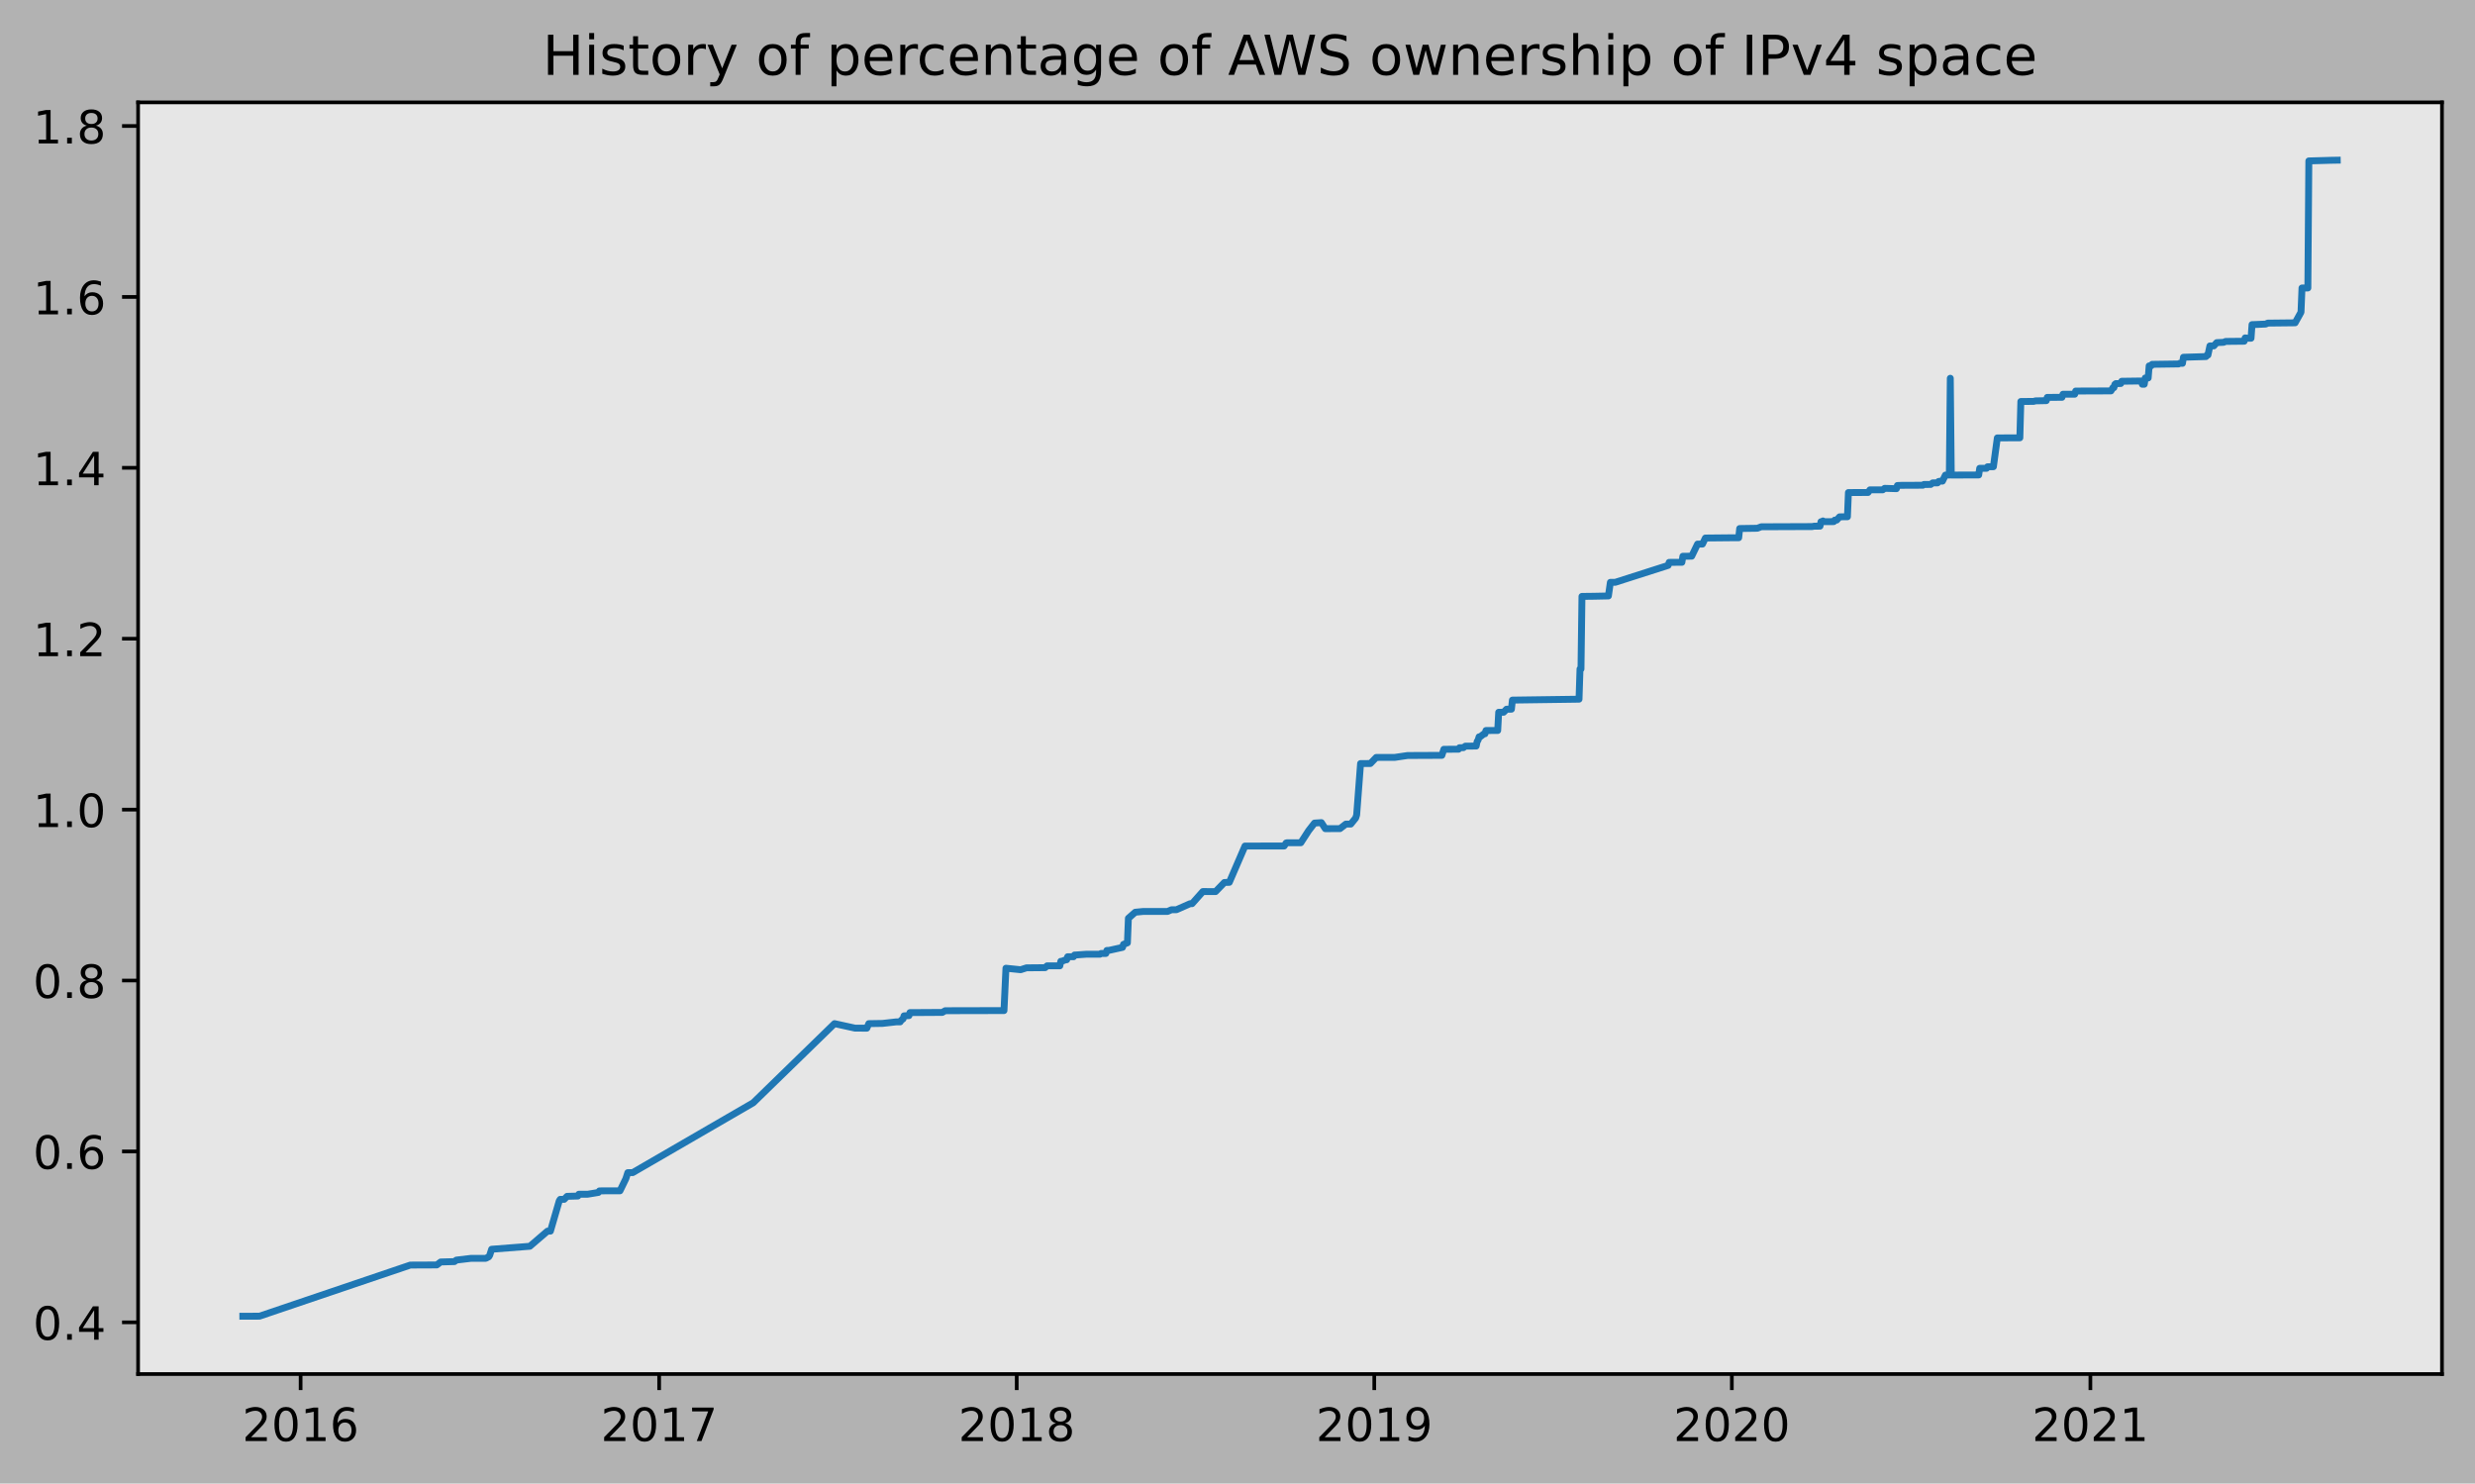
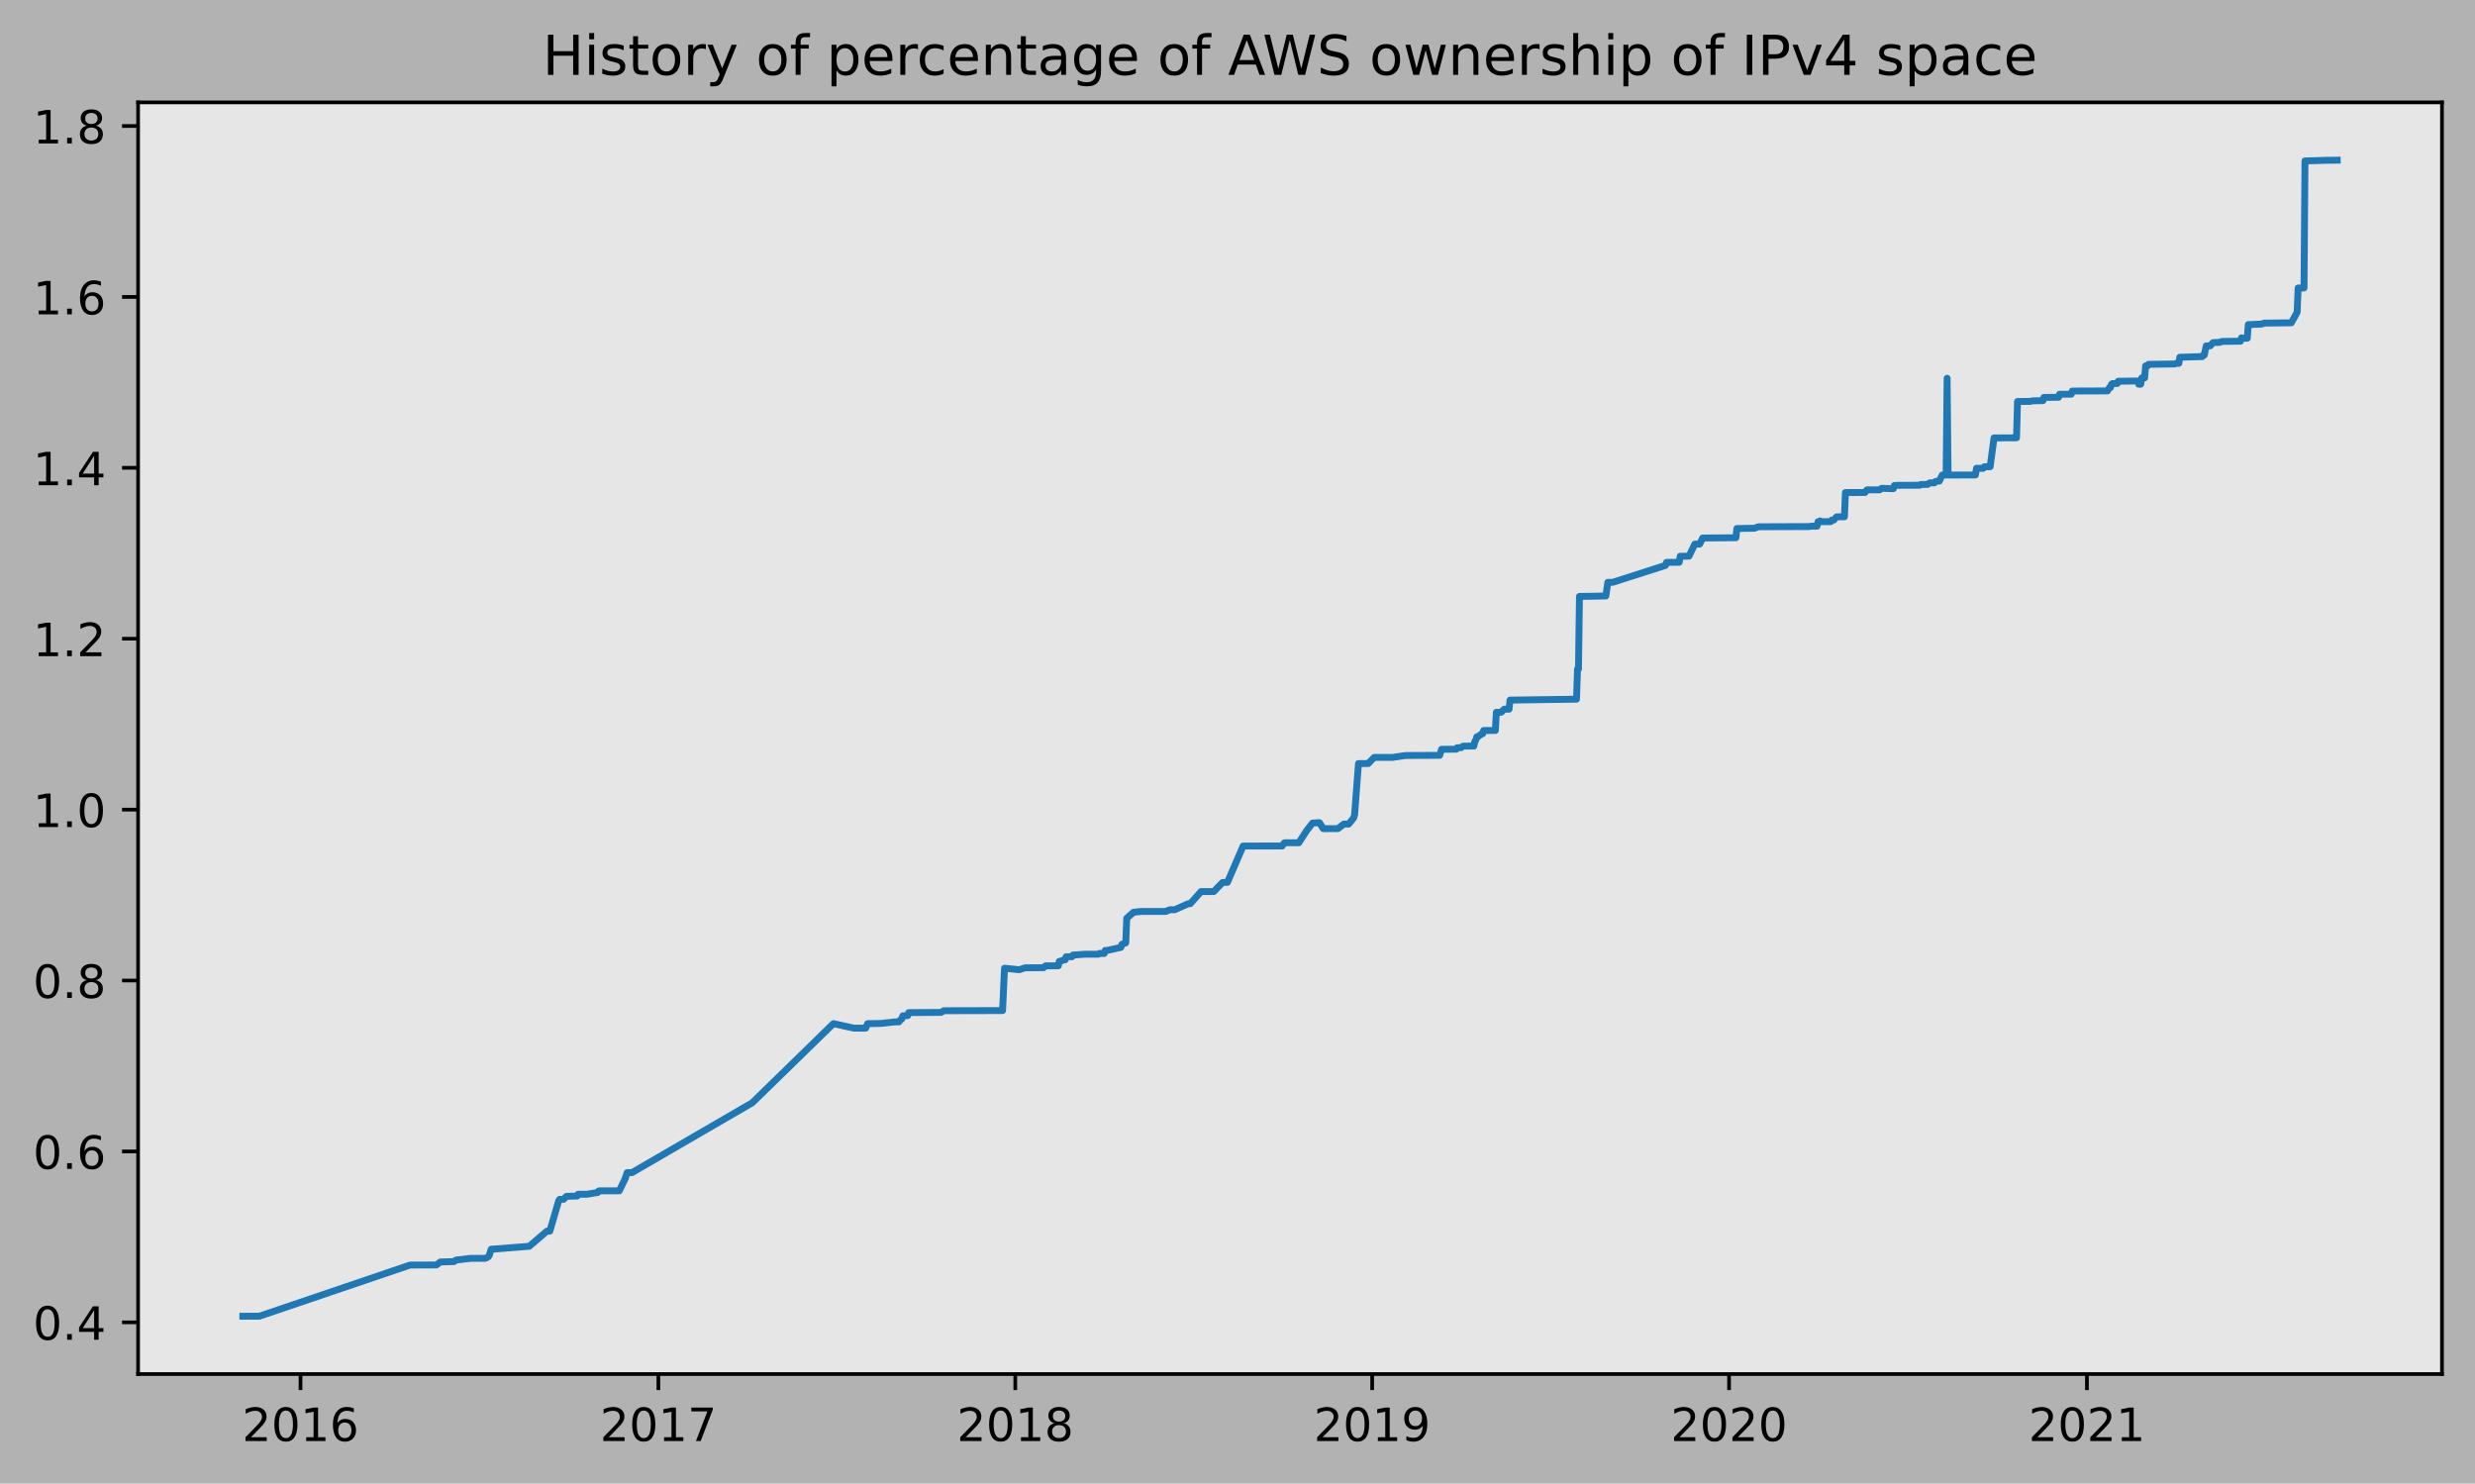
<svg xmlns="http://www.w3.org/2000/svg" xmlns:xlink="http://www.w3.org/1999/xlink" height="323.396pt" version="1.1" viewBox="0 0 539.503 323.396" width="539.503pt">
  <defs>
    <style type="text/css">
*{stroke-linecap:butt;stroke-linejoin:round;}
  </style>
  </defs>
  <g id="figure_1">
    <g id="patch_1">
      <path d="M 0 323.396  L 539.503 323.396  L 539.503 0  L 0 0  z " style="fill:#b2b2b2;" />
    </g>
    <g id="axes_1">
      <g id="patch_2">
        <path d="M 30.103 299.518  L 532.303 299.518  L 532.303 22.318  L 30.103 22.318  z " style="fill:#e6e6e6;" />
      </g>
      <g id="matplotlib.axis_1">
        <g id="xtick_1">
          <g id="line2d_1">
            <defs>
-               <path d="M 0 0  L 0 3.5  " id="m148f84f22f" style="stroke:#000000;stroke-width:0.8;" />
-             </defs>
-             <g>
-               <use style="stroke:#000000;stroke-width:0.8;" x="65.529" xlink:href="#m148f84f22f" y="299.518" />
+               <path d="M 0 0  L 0 3.5  " id="m784dea5d1c" style="stroke:#000000;stroke-width:0.8;" />
+             </defs>
+             <g>
+               <use style="stroke:#000000;stroke-width:0.8;" x="65.506" xlink:href="#m784dea5d1c" y="299.518" />
            </g>
          </g>
          <g id="text_1">
            <defs>
              <path d="M 19.188 8.297  L 53.609 8.297  L 53.609 0  L 7.328 0  L 7.328 8.297  Q 12.938 14.109 22.625 23.891  Q 32.328 33.688 34.812 36.531  Q 39.547 41.844 41.422 45.531  Q 43.312 49.219 43.312 52.781  Q 43.312 58.594 39.234 62.25  Q 35.156 65.922 28.609 65.922  Q 23.969 65.922 18.812 64.312  Q 13.672 62.703 7.812 59.422  L 7.812 69.391  Q 13.766 71.781 18.938 73  Q 24.125 74.219 28.422 74.219  Q 39.75 74.219 46.484 68.547  Q 53.219 62.891 53.219 53.422  Q 53.219 48.922 51.531 44.891  Q 49.859 40.875 45.406 35.406  Q 44.188 33.984 37.641 27.219  Q 31.109 20.453 19.188 8.297  z " id="DejaVuSans-50" />
              <path d="M 31.781 66.406  Q 24.172 66.406 20.328 58.906  Q 16.5 51.422 16.5 36.375  Q 16.5 21.391 20.328 13.891  Q 24.172 6.391 31.781 6.391  Q 39.453 6.391 43.281 13.891  Q 47.125 21.391 47.125 36.375  Q 47.125 51.422 43.281 58.906  Q 39.453 66.406 31.781 66.406  z M 31.781 74.219  Q 44.047 74.219 50.516 64.516  Q 56.984 54.828 56.984 36.375  Q 56.984 17.969 50.516 8.266  Q 44.047 -1.422 31.781 -1.422  Q 19.531 -1.422 13.062 8.266  Q 6.594 17.969 6.594 36.375  Q 6.594 54.828 13.062 64.516  Q 19.531 74.219 31.781 74.219  z " id="DejaVuSans-48" />
              <path d="M 12.406 8.297  L 28.516 8.297  L 28.516 63.922  L 10.984 60.406  L 10.984 69.391  L 28.422 72.906  L 38.281 72.906  L 38.281 8.297  L 54.391 8.297  L 54.391 0  L 12.406 0  z " id="DejaVuSans-49" />
              <path d="M 33.016 40.375  Q 26.375 40.375 22.484 35.828  Q 18.609 31.297 18.609 23.391  Q 18.609 15.531 22.484 10.953  Q 26.375 6.391 33.016 6.391  Q 39.656 6.391 43.531 10.953  Q 47.406 15.531 47.406 23.391  Q 47.406 31.297 43.531 35.828  Q 39.656 40.375 33.016 40.375  z M 52.594 71.297  L 52.594 62.312  Q 48.875 64.062 45.094 64.984  Q 41.312 65.922 37.594 65.922  Q 27.828 65.922 22.672 59.328  Q 17.531 52.734 16.797 39.406  Q 19.672 43.656 24.016 45.922  Q 28.375 48.188 33.594 48.188  Q 44.578 48.188 50.953 41.516  Q 57.328 34.859 57.328 23.391  Q 57.328 12.156 50.688 5.359  Q 44.047 -1.422 33.016 -1.422  Q 20.359 -1.422 13.672 8.266  Q 6.984 17.969 6.984 36.375  Q 6.984 53.656 15.188 63.938  Q 23.391 74.219 37.203 74.219  Q 40.922 74.219 44.703 73.484  Q 48.484 72.75 52.594 71.297  z " id="DejaVuSans-54" />
            </defs>
-             <g transform="translate(52.80417 314.1166)scale(0.1 -0.1)">
+             <g transform="translate(52.78065 314.1166)scale(0.1 -0.1)">
              <use xlink:href="#DejaVuSans-50" />
              <use x="63.623" xlink:href="#DejaVuSans-48" />
              <use x="127.246" xlink:href="#DejaVuSans-49" />
              <use x="190.869" xlink:href="#DejaVuSans-54" />
            </g>
          </g>
        </g>
        <g id="xtick_2">
          <g id="line2d_2">
            <g>
-               <use style="stroke:#000000;stroke-width:0.8;" x="143.684" xlink:href="#m148f84f22f" y="299.518" />
+               <use style="stroke:#000000;stroke-width:0.8;" x="143.515" xlink:href="#m784dea5d1c" y="299.518" />
            </g>
          </g>
          <g id="text_2">
            <defs>
              <path d="M 8.203 72.906  L 55.078 72.906  L 55.078 68.703  L 28.609 0  L 18.312 0  L 43.219 64.594  L 8.203 64.594  z " id="DejaVuSans-55" />
            </defs>
-             <g transform="translate(130.9593 314.1166)scale(0.1 -0.1)">
+             <g transform="translate(130.7898 314.1166)scale(0.1 -0.1)">
              <use xlink:href="#DejaVuSans-50" />
              <use x="63.623" xlink:href="#DejaVuSans-48" />
              <use x="127.246" xlink:href="#DejaVuSans-49" />
              <use x="190.869" xlink:href="#DejaVuSans-55" />
            </g>
          </g>
        </g>
        <g id="xtick_3">
          <g id="line2d_3">
            <g>
-               <use style="stroke:#000000;stroke-width:0.8;" x="221.626" xlink:href="#m148f84f22f" y="299.518" />
+               <use style="stroke:#000000;stroke-width:0.8;" x="221.311" xlink:href="#m784dea5d1c" y="299.518" />
            </g>
          </g>
          <g id="text_3">
            <defs>
              <path d="M 31.781 34.625  Q 24.75 34.625 20.719 30.859  Q 16.703 27.094 16.703 20.516  Q 16.703 13.922 20.719 10.156  Q 24.75 6.391 31.781 6.391  Q 38.812 6.391 42.859 10.172  Q 46.922 13.969 46.922 20.516  Q 46.922 27.094 42.891 30.859  Q 38.875 34.625 31.781 34.625  z M 21.922 38.812  Q 15.578 40.375 12.031 44.719  Q 8.5 49.078 8.5 55.328  Q 8.5 64.062 14.719 69.141  Q 20.953 74.219 31.781 74.219  Q 42.672 74.219 48.875 69.141  Q 55.078 64.062 55.078 55.328  Q 55.078 49.078 51.531 44.719  Q 48 40.375 41.703 38.812  Q 48.828 37.156 52.797 32.312  Q 56.781 27.484 56.781 20.516  Q 56.781 9.906 50.312 4.234  Q 43.844 -1.422 31.781 -1.422  Q 19.734 -1.422 13.25 4.234  Q 6.781 9.906 6.781 20.516  Q 6.781 27.484 10.781 32.312  Q 14.797 37.156 21.922 38.812  z M 18.312 54.391  Q 18.312 48.734 21.844 45.562  Q 25.391 42.391 31.781 42.391  Q 38.141 42.391 41.719 45.562  Q 45.312 48.734 45.312 54.391  Q 45.312 60.062 41.719 63.234  Q 38.141 66.406 31.781 66.406  Q 25.391 66.406 21.844 63.234  Q 18.312 60.062 18.312 54.391  z " id="DejaVuSans-56" />
            </defs>
-             <g transform="translate(208.9009 314.1166)scale(0.1 -0.1)">
+             <g transform="translate(208.5858 314.1166)scale(0.1 -0.1)">
              <use xlink:href="#DejaVuSans-50" />
              <use x="63.623" xlink:href="#DejaVuSans-48" />
              <use x="127.246" xlink:href="#DejaVuSans-49" />
              <use x="190.869" xlink:href="#DejaVuSans-56" />
            </g>
          </g>
        </g>
        <g id="xtick_4">
          <g id="line2d_4">
            <g>
-               <use style="stroke:#000000;stroke-width:0.8;" x="299.567" xlink:href="#m148f84f22f" y="299.518" />
+               <use style="stroke:#000000;stroke-width:0.8;" x="299.107" xlink:href="#m784dea5d1c" y="299.518" />
            </g>
          </g>
          <g id="text_4">
            <defs>
              <path d="M 10.984 1.516  L 10.984 10.5  Q 14.703 8.734 18.5 7.812  Q 22.312 6.891 25.984 6.891  Q 35.75 6.891 40.891 13.453  Q 46.047 20.016 46.781 33.406  Q 43.953 29.203 39.594 26.953  Q 35.25 24.703 29.984 24.703  Q 19.047 24.703 12.672 31.312  Q 6.297 37.938 6.297 49.422  Q 6.297 60.641 12.938 67.422  Q 19.578 74.219 30.609 74.219  Q 43.266 74.219 49.922 64.516  Q 56.594 54.828 56.594 36.375  Q 56.594 19.141 48.406 8.859  Q 40.234 -1.422 26.422 -1.422  Q 22.703 -1.422 18.891 -0.688  Q 15.094 0.047 10.984 1.516  z M 30.609 32.422  Q 37.25 32.422 41.125 36.953  Q 45.016 41.5 45.016 49.422  Q 45.016 57.281 41.125 61.844  Q 37.25 66.406 30.609 66.406  Q 23.969 66.406 20.094 61.844  Q 16.219 57.281 16.219 49.422  Q 16.219 41.5 20.094 36.953  Q 23.969 32.422 30.609 32.422  z " id="DejaVuSans-57" />
            </defs>
-             <g transform="translate(286.8424 314.1166)scale(0.1 -0.1)">
+             <g transform="translate(286.3819 314.1166)scale(0.1 -0.1)">
              <use xlink:href="#DejaVuSans-50" />
              <use x="63.623" xlink:href="#DejaVuSans-48" />
              <use x="127.246" xlink:href="#DejaVuSans-49" />
              <use x="190.869" xlink:href="#DejaVuSans-57" />
            </g>
          </g>
        </g>
        <g id="xtick_5">
          <g id="line2d_5">
            <g>
-               <use style="stroke:#000000;stroke-width:0.8;" x="377.509" xlink:href="#m148f84f22f" y="299.518" />
+               <use style="stroke:#000000;stroke-width:0.8;" x="376.903" xlink:href="#m784dea5d1c" y="299.518" />
            </g>
          </g>
          <g id="text_5">
-             <g transform="translate(364.784 314.1166)scale(0.1 -0.1)">
+             <g transform="translate(364.1779 314.1166)scale(0.1 -0.1)">
              <use xlink:href="#DejaVuSans-50" />
              <use x="63.623" xlink:href="#DejaVuSans-48" />
              <use x="127.246" xlink:href="#DejaVuSans-50" />
              <use x="190.869" xlink:href="#DejaVuSans-48" />
            </g>
          </g>
        </g>
        <g id="xtick_6">
          <g id="line2d_6">
            <g>
-               <use style="stroke:#000000;stroke-width:0.8;" x="455.664" xlink:href="#m148f84f22f" y="299.518" />
+               <use style="stroke:#000000;stroke-width:0.8;" x="454.912" xlink:href="#m784dea5d1c" y="299.518" />
            </g>
          </g>
          <g id="text_6">
-             <g transform="translate(442.9391 314.1166)scale(0.1 -0.1)">
+             <g transform="translate(442.1871 314.1166)scale(0.1 -0.1)">
              <use xlink:href="#DejaVuSans-50" />
              <use x="63.623" xlink:href="#DejaVuSans-48" />
              <use x="127.246" xlink:href="#DejaVuSans-50" />
              <use x="190.869" xlink:href="#DejaVuSans-49" />
            </g>
          </g>
        </g>
      </g>
      <g id="matplotlib.axis_2">
        <g id="ytick_1">
          <g id="line2d_7">
            <defs>
-               <path d="M 0 0  L -3.5 0  " id="mbfa2a3a1e8" style="stroke:#000000;stroke-width:0.8;" />
-             </defs>
-             <g>
-               <use style="stroke:#000000;stroke-width:0.8;" x="30.103" xlink:href="#mbfa2a3a1e8" y="288.244" />
+               <path d="M 0 0  L -3.5 0  " id="m505dadbcff" style="stroke:#000000;stroke-width:0.8;" />
+             </defs>
+             <g>
+               <use style="stroke:#000000;stroke-width:0.8;" x="30.103" xlink:href="#m505dadbcff" y="288.244" />
            </g>
          </g>
          <g id="text_7">
            <defs>
              <path d="M 10.688 12.406  L 21 12.406  L 21 0  L 10.688 0  z " id="DejaVuSans-46" />
              <path d="M 37.797 64.312  L 12.891 25.391  L 37.797 25.391  z M 35.203 72.906  L 47.609 72.906  L 47.609 25.391  L 58.016 25.391  L 58.016 17.188  L 47.609 17.188  L 47.609 0  L 37.797 0  L 37.797 17.188  L 4.891 17.188  L 4.891 26.703  z " id="DejaVuSans-52" />
            </defs>
            <g transform="translate(7.2 292.0431)scale(0.1 -0.1)">
              <use xlink:href="#DejaVuSans-48" />
              <use x="63.623" xlink:href="#DejaVuSans-46" />
              <use x="95.41" xlink:href="#DejaVuSans-52" />
            </g>
          </g>
        </g>
        <g id="ytick_2">
          <g id="line2d_8">
            <g>
-               <use style="stroke:#000000;stroke-width:0.8;" x="30.103" xlink:href="#mbfa2a3a1e8" y="250.99" />
+               <use style="stroke:#000000;stroke-width:0.8;" x="30.103" xlink:href="#m505dadbcff" y="250.99" />
            </g>
          </g>
          <g id="text_8">
            <g transform="translate(7.2 254.7895)scale(0.1 -0.1)">
              <use xlink:href="#DejaVuSans-48" />
              <use x="63.623" xlink:href="#DejaVuSans-46" />
              <use x="95.41" xlink:href="#DejaVuSans-54" />
            </g>
          </g>
        </g>
        <g id="ytick_3">
          <g id="line2d_9">
            <g>
-               <use style="stroke:#000000;stroke-width:0.8;" x="30.103" xlink:href="#mbfa2a3a1e8" y="213.737" />
+               <use style="stroke:#000000;stroke-width:0.8;" x="30.103" xlink:href="#m505dadbcff" y="213.737" />
            </g>
          </g>
          <g id="text_9">
            <g transform="translate(7.2 217.5358)scale(0.1 -0.1)">
              <use xlink:href="#DejaVuSans-48" />
              <use x="63.623" xlink:href="#DejaVuSans-46" />
              <use x="95.41" xlink:href="#DejaVuSans-56" />
            </g>
          </g>
        </g>
        <g id="ytick_4">
          <g id="line2d_10">
            <g>
-               <use style="stroke:#000000;stroke-width:0.8;" x="30.103" xlink:href="#mbfa2a3a1e8" y="176.483" />
+               <use style="stroke:#000000;stroke-width:0.8;" x="30.103" xlink:href="#m505dadbcff" y="176.483" />
            </g>
          </g>
          <g id="text_10">
            <g transform="translate(7.2 180.2822)scale(0.1 -0.1)">
              <use xlink:href="#DejaVuSans-49" />
              <use x="63.623" xlink:href="#DejaVuSans-46" />
              <use x="95.41" xlink:href="#DejaVuSans-48" />
            </g>
          </g>
        </g>
        <g id="ytick_5">
          <g id="line2d_11">
            <g>
-               <use style="stroke:#000000;stroke-width:0.8;" x="30.103" xlink:href="#mbfa2a3a1e8" y="139.229" />
+               <use style="stroke:#000000;stroke-width:0.8;" x="30.103" xlink:href="#m505dadbcff" y="139.229" />
            </g>
          </g>
          <g id="text_11">
-             <g transform="translate(7.2 143.0285)scale(0.1 -0.1)">
+             <g transform="translate(7.2 143.0286)scale(0.1 -0.1)">
              <use xlink:href="#DejaVuSans-49" />
              <use x="63.623" xlink:href="#DejaVuSans-46" />
              <use x="95.41" xlink:href="#DejaVuSans-50" />
            </g>
          </g>
        </g>
        <g id="ytick_6">
          <g id="line2d_12">
            <g>
-               <use style="stroke:#000000;stroke-width:0.8;" x="30.103" xlink:href="#mbfa2a3a1e8" y="101.976" />
+               <use style="stroke:#000000;stroke-width:0.8;" x="30.103" xlink:href="#m505dadbcff" y="101.976" />
            </g>
          </g>
          <g id="text_12">
            <g transform="translate(7.2 105.7749)scale(0.1 -0.1)">
              <use xlink:href="#DejaVuSans-49" />
              <use x="63.623" xlink:href="#DejaVuSans-46" />
              <use x="95.41" xlink:href="#DejaVuSans-52" />
            </g>
          </g>
        </g>
        <g id="ytick_7">
          <g id="line2d_13">
            <g>
-               <use style="stroke:#000000;stroke-width:0.8;" x="30.103" xlink:href="#mbfa2a3a1e8" y="64.722" />
+               <use style="stroke:#000000;stroke-width:0.8;" x="30.103" xlink:href="#m505dadbcff" y="64.722" />
            </g>
          </g>
          <g id="text_13">
-             <g transform="translate(7.2 68.52125)scale(0.1 -0.1)">
+             <g transform="translate(7.2 68.52128)scale(0.1 -0.1)">
              <use xlink:href="#DejaVuSans-49" />
              <use x="63.623" xlink:href="#DejaVuSans-46" />
              <use x="95.41" xlink:href="#DejaVuSans-54" />
            </g>
          </g>
        </g>
        <g id="ytick_8">
          <g id="line2d_14">
            <g>
-               <use style="stroke:#000000;stroke-width:0.8;" x="30.103" xlink:href="#mbfa2a3a1e8" y="27.468" />
+               <use style="stroke:#000000;stroke-width:0.8;" x="30.103" xlink:href="#m505dadbcff" y="27.468" />
            </g>
          </g>
          <g id="text_14">
-             <g transform="translate(7.2 31.2676)scale(0.1 -0.1)">
+             <g transform="translate(7.2 31.26763)scale(0.1 -0.1)">
              <use xlink:href="#DejaVuSans-49" />
              <use x="63.623" xlink:href="#DejaVuSans-46" />
              <use x="95.41" xlink:href="#DejaVuSans-56" />
            </g>
          </g>
        </g>
      </g>
      <g id="line2d_15">
-         <path clip-path="url(#pa84fe2598e)" d="M 52.93 286.918  L 56.561 286.904  L 89.445 275.762  L 95.211 275.737  L 96.065 275.088  L 99.055 275.006  L 99.482 274.677  L 102.685 274.295  L 105.888 274.297  L 106.529 273.967  L 106.742 273.638  L 107.169 272.314  L 115.497 271.665  L 119.341 268.367  L 119.982 268.364  L 121.903 261.769  L 122.117 261.44  L 122.971 261.44  L 123.612 260.78  L 125.961 260.715  L 126.174 260.32  L 128.096 260.32  L 130.445 259.933  L 130.658 259.603  L 131.086 259.587  L 135.143 259.576  L 136.424 256.938  L 136.851 255.619  L 137.919 255.609  L 164.184 240.389  L 181.908 223.133  L 186.392 224.118  L 188.954 224.125  L 189.382 223.136  L 192.371 223.087  L 195.361 222.75  L 196.215 222.75  L 196.428 222.421  L 196.855 222.091  L 197.069 221.432  L 198.137 221.39  L 198.35 220.731  L 205.397 220.688  L 206.038 220.317  L 218.85 220.287  L 219.277 211.054  L 222.48 211.384  L 223.761 210.971  L 227.818 210.935  L 228.246 210.538  L 231.022 210.539  L 231.235 209.55  L 231.449 209.547  L 232.303 209.215  L 232.516 209.215  L 232.73 208.555  L 234.011 208.554  L 234.225 208.177  L 234.438 208.175  L 236.787 208.006  L 239.777 208.005  L 239.99 207.84  L 241.058 207.839  L 241.271 207.179  L 241.698 207.174  L 244.688 206.514  L 244.902 205.855  L 245.756 205.525  L 245.969 200.167  L 247.464 198.848  L 249.172 198.683  L 254.511 198.677  L 255.365 198.306  L 256.433 198.306  L 259.422 196.987  L 259.849 196.983  L 262.198 194.344  L 264.974 194.348  L 266.896 192.364  L 267.964 192.337  L 271.38 184.421  L 279.922 184.416  L 280.349 183.757  L 280.563 183.705  L 283.552 183.702  L 285.26 181.064  L 286.542 179.415  L 288.036 179.316  L 288.891 180.635  L 292.094 180.623  L 293.375 179.634  L 294.443 179.633  L 295.51 178.314  L 295.724 177.649  L 296.578 166.439  L 298.713 166.433  L 299.995 165.109  L 304.052 165.098  L 306.828 164.686  L 314.302 164.652  L 314.729 163.332  L 317.932 163.317  L 318.145 162.988  L 318.999 162.976  L 319.427 162.646  L 321.775 162.628  L 321.989 161.639  L 322.203 161.309  L 322.416 160.614  L 322.63 160.613  L 323.484 159.953  L 323.697 159.953  L 323.911 159.239  L 326.473 159.235  L 326.687 155.263  L 327.755 155.256  L 328.395 154.595  L 329.463 154.59  L 329.676 152.609  L 344.197 152.41  L 344.411 145.831  L 344.624 145.831  L 344.838 130.004  L 347.4 129.974  L 350.603 129.907  L 351.03 126.94  L 352.098 126.933  L 363.629 123.244  L 363.843 122.585  L 366.619 122.575  L 366.832 121.256  L 368.754 121.238  L 370.035 118.6  L 371.103 118.599  L 371.743 117.28  L 377.723 117.221  L 379.004 117.216  L 379.217 115.208  L 383.061 115.151  L 383.915 114.826  L 395.019 114.783  L 395.446 114.7  L 396.727 114.695  L 396.941 113.726  L 397.155 113.726  L 397.368 113.554  L 397.582 113.716  L 399.717 113.703  L 399.931 113.374  L 400.358 113.373  L 400.998 112.66  L 402.707 112.644  L 402.92 107.365  L 407.191 107.356  L 407.618 106.779  L 410.394 106.777  L 410.821 106.447  L 413.383 106.525  L 413.597 105.829  L 414.451 105.794  L 419.149 105.772  L 419.363 105.608  L 420.857 105.602  L 421.284 105.263  L 422.352 105.259  L 422.566 104.96  L 422.993 104.878  L 423.42 104.878  L 424.06 103.559  L 424.915 103.559  L 425.128 82.455  L 425.342 103.557  L 431.321 103.533  L 431.534 102.082  L 433.029 102.082  L 433.243 101.751  L 434.524 101.733  L 435.378 95.458  L 440.289 95.434  L 440.503 87.521  L 443.279 87.498  L 443.706 87.381  L 446.055 87.333  L 446.268 86.622  L 449.472 86.609  L 449.685 85.938  L 452.248 85.934  L 452.461 85.241  L 460.148 85.211  L 460.576 84.505  L 460.789 84.505  L 461.003 83.788  L 461.216 83.62  L 462.284 83.601  L 462.497 83.106  L 466.768 83.051  L 466.982 83.761  L 467.409 83.759  L 467.622 82.391  L 468.263 82.391  L 468.476 79.753  L 468.904 79.751  L 469.117 79.417  L 474.883 79.336  L 475.096 79.204  L 475.737 79.203  L 475.95 77.873  L 480.862 77.727  L 481.075 77.396  L 481.289 77.395  L 481.716 75.406  L 482.57 75.396  L 483.211 74.685  L 484.705 74.621  L 485.132 74.425  L 489.19 74.382  L 489.403 73.655  L 490.044 73.736  L 490.684 73.73  L 490.898 70.762  L 491.539 70.743  L 493.888 70.638  L 494.315 70.432  L 500.294 70.366  L 501.575 68.053  L 501.788 62.777  L 503.07 62.776  L 503.283 35.078  L 507.127 34.971  L 507.981 34.943  L 509.476 34.918  L 509.476 34.918  " style="fill:none;stroke:#1f77b4;stroke-linecap:square;stroke-width:1.5;" />
+         <path clip-path="url(#p0b129006d6)" d="M 52.93 286.918  L 56.554 286.904  L 89.377 275.762  L 95.132 275.737  L 95.985 275.088  L 98.969 275.006  L 99.395 274.677  L 102.592 274.295  L 105.789 274.297  L 106.428 273.967  L 106.642 273.638  L 107.068 272.314  L 115.38 271.665  L 119.217 268.367  L 119.856 268.364  L 121.775 261.769  L 121.988 261.44  L 122.84 261.44  L 123.48 260.78  L 125.824 260.715  L 126.037 260.32  L 127.956 260.32  L 130.3 259.933  L 130.513 259.603  L 130.94 259.587  L 134.989 259.576  L 136.268 256.938  L 136.694 255.619  L 137.76 255.609  L 163.976 240.389  L 181.667 223.133  L 186.143 224.118  L 188.7 224.125  L 189.127 223.136  L 192.111 223.087  L 195.095 222.75  L 195.947 222.75  L 196.16 222.421  L 196.587 222.091  L 196.8 221.432  L 197.865 221.39  L 198.079 220.731  L 205.112 220.688  L 205.752 220.317  L 218.54 220.287  L 218.966 211.054  L 222.163 211.384  L 223.442 210.971  L 227.492 210.935  L 227.918 210.538  L 230.689 210.539  L 230.902 209.55  L 231.115 209.547  L 231.968 209.215  L 232.181 209.215  L 232.394 208.555  L 233.673 208.554  L 233.886 208.177  L 234.099 208.175  L 236.444 208.006  L 239.428 208.005  L 239.641 207.84  L 240.707 207.839  L 240.92 207.179  L 241.346 207.174  L 244.33 206.514  L 244.543 205.855  L 245.396 205.525  L 245.609 200.167  L 247.101 198.848  L 248.806 198.683  L 254.134 198.677  L 254.987 198.306  L 256.053 198.306  L 259.037 196.987  L 259.463 196.983  L 261.807 194.344  L 264.578 194.348  L 266.496 192.364  L 267.562 192.337  L 270.972 184.421  L 279.498 184.416  L 279.924 183.757  L 280.137 183.705  L 283.121 183.702  L 284.827 181.064  L 286.105 179.415  L 287.597 179.316  L 288.45 180.635  L 291.647 180.623  L 292.926 179.634  L 293.992 179.633  L 295.057 178.314  L 295.27 177.649  L 296.123 166.439  L 298.254 166.433  L 299.533 165.109  L 303.583 165.098  L 306.354 164.686  L 313.814 164.652  L 314.24 163.332  L 317.437 163.317  L 317.65 162.988  L 318.503 162.976  L 318.929 162.646  L 321.273 162.628  L 321.487 161.639  L 321.7 161.309  L 321.913 160.614  L 322.126 160.613  L 322.979 159.953  L 323.192 159.953  L 323.405 159.239  L 325.962 159.235  L 326.176 155.263  L 327.241 155.256  L 327.881 154.595  L 328.946 154.59  L 329.16 152.609  L 343.653 152.41  L 343.866 145.831  L 344.079 145.831  L 344.293 130.004  L 346.85 129.974  L 350.047 129.907  L 350.474 126.94  L 351.539 126.933  L 363.049 123.244  L 363.262 122.585  L 366.033 122.575  L 366.246 121.256  L 368.164 121.238  L 369.443 118.6  L 370.509 118.599  L 371.148 117.28  L 377.116 117.221  L 378.395 117.216  L 378.608 115.208  L 382.445 115.151  L 383.297 114.826  L 394.38 114.783  L 394.807 114.7  L 396.085 114.695  L 396.299 113.726  L 396.512 113.726  L 396.725 113.554  L 396.938 113.716  L 399.069 113.703  L 399.283 113.374  L 399.709 113.373  L 400.348 112.66  L 402.053 112.644  L 402.267 107.365  L 406.529 107.356  L 406.956 106.779  L 409.726 106.777  L 410.153 106.447  L 412.71 106.525  L 412.924 105.829  L 413.776 105.794  L 418.465 105.773  L 418.678 105.608  L 420.17 105.602  L 420.597 105.263  L 421.662 105.259  L 421.875 104.96  L 422.302 104.878  L 422.728 104.878  L 423.367 103.559  L 424.22 103.559  L 424.433 82.455  L 424.646 103.557  L 430.614 103.533  L 430.827 102.082  L 432.319 102.082  L 432.532 101.751  L 433.811 101.733  L 434.664 95.458  L 439.566 95.434  L 439.779 87.521  L 442.55 87.498  L 442.976 87.381  L 445.321 87.333  L 445.534 86.622  L 448.731 86.609  L 448.944 85.938  L 451.502 85.934  L 451.715 85.241  L 459.388 85.211  L 459.814 84.505  L 460.027 84.505  L 460.241 83.788  L 460.454 83.62  L 461.519 83.601  L 461.733 83.106  L 465.995 83.051  L 466.208 83.761  L 466.635 83.759  L 466.848 82.391  L 467.487 82.391  L 467.7 79.753  L 468.127 79.751  L 468.34 79.417  L 474.095 79.336  L 474.308 79.204  L 474.947 79.203  L 475.16 77.873  L 480.063 77.727  L 480.276 77.396  L 480.489 77.395  L 480.915 75.406  L 481.768 75.396  L 482.407 74.685  L 483.899 74.621  L 484.325 74.425  L 488.375 74.382  L 488.588 73.655  L 489.228 73.736  L 489.867 73.73  L 490.08 70.762  L 490.72 70.743  L 493.064 70.638  L 493.49 70.432  L 499.458 70.366  L 500.737 68.053  L 500.95 62.777  L 502.229 62.776  L 502.442 35.078  L 506.279 34.971  L 507.131 34.943  L 509.476 34.918  L 509.476 34.918  " style="fill:none;stroke:#1f77b4;stroke-linecap:square;stroke-width:1.5;" />
      </g>
      <g id="patch_3">
        <path d="M 30.103 299.518  L 30.103 22.318  " style="fill:none;stroke:#000000;stroke-linecap:square;stroke-linejoin:miter;stroke-width:0.8;" />
      </g>
      <g id="patch_4">
        <path d="M 532.303 299.518  L 532.303 22.318  " style="fill:none;stroke:#000000;stroke-linecap:square;stroke-linejoin:miter;stroke-width:0.8;" />
      </g>
      <g id="patch_5">
        <path d="M 30.103 299.518  L 532.303 299.518  " style="fill:none;stroke:#000000;stroke-linecap:square;stroke-linejoin:miter;stroke-width:0.8;" />
      </g>
      <g id="patch_6">
        <path d="M 30.103 22.318  L 532.303 22.318  " style="fill:none;stroke:#000000;stroke-linecap:square;stroke-linejoin:miter;stroke-width:0.8;" />
      </g>
      <g id="text_15">
        <defs>
          <path d="M 9.812 72.906  L 19.672 72.906  L 19.672 43.016  L 55.516 43.016  L 55.516 72.906  L 65.375 72.906  L 65.375 0  L 55.516 0  L 55.516 34.719  L 19.672 34.719  L 19.672 0  L 9.812 0  z " id="DejaVuSans-72" />
          <path d="M 9.422 54.688  L 18.406 54.688  L 18.406 0  L 9.422 0  z M 9.422 75.984  L 18.406 75.984  L 18.406 64.594  L 9.422 64.594  z " id="DejaVuSans-105" />
          <path d="M 44.281 53.078  L 44.281 44.578  Q 40.484 46.531 36.375 47.5  Q 32.281 48.484 27.875 48.484  Q 21.188 48.484 17.844 46.438  Q 14.5 44.391 14.5 40.281  Q 14.5 37.156 16.891 35.375  Q 19.281 33.594 26.516 31.984  L 29.594 31.297  Q 39.156 29.25 43.188 25.516  Q 47.219 21.781 47.219 15.094  Q 47.219 7.469 41.188 3.016  Q 35.156 -1.422 24.609 -1.422  Q 20.219 -1.422 15.453 -0.562  Q 10.688 0.297 5.422 2  L 5.422 11.281  Q 10.406 8.688 15.234 7.391  Q 20.062 6.109 24.812 6.109  Q 31.156 6.109 34.562 8.281  Q 37.984 10.453 37.984 14.406  Q 37.984 18.062 35.516 20.016  Q 33.062 21.969 24.703 23.781  L 21.578 24.516  Q 13.234 26.266 9.516 29.906  Q 5.812 33.547 5.812 39.891  Q 5.812 47.609 11.281 51.797  Q 16.75 56 26.812 56  Q 31.781 56 36.172 55.266  Q 40.578 54.547 44.281 53.078  z " id="DejaVuSans-115" />
          <path d="M 18.312 70.219  L 18.312 54.688  L 36.812 54.688  L 36.812 47.703  L 18.312 47.703  L 18.312 18.016  Q 18.312 11.328 20.141 9.422  Q 21.969 7.516 27.594 7.516  L 36.812 7.516  L 36.812 0  L 27.594 0  Q 17.188 0 13.234 3.875  Q 9.281 7.766 9.281 18.016  L 9.281 47.703  L 2.688 47.703  L 2.688 54.688  L 9.281 54.688  L 9.281 70.219  z " id="DejaVuSans-116" />
          <path d="M 30.609 48.391  Q 23.391 48.391 19.188 42.75  Q 14.984 37.109 14.984 27.297  Q 14.984 17.484 19.156 11.844  Q 23.344 6.203 30.609 6.203  Q 37.797 6.203 41.984 11.859  Q 46.188 17.531 46.188 27.297  Q 46.188 37.016 41.984 42.703  Q 37.797 48.391 30.609 48.391  z M 30.609 56  Q 42.328 56 49.016 48.375  Q 55.719 40.766 55.719 27.297  Q 55.719 13.875 49.016 6.219  Q 42.328 -1.422 30.609 -1.422  Q 18.844 -1.422 12.172 6.219  Q 5.516 13.875 5.516 27.297  Q 5.516 40.766 12.172 48.375  Q 18.844 56 30.609 56  z " id="DejaVuSans-111" />
          <path d="M 41.109 46.297  Q 39.594 47.172 37.812 47.578  Q 36.031 48 33.891 48  Q 26.266 48 22.188 43.047  Q 18.109 38.094 18.109 28.812  L 18.109 0  L 9.078 0  L 9.078 54.688  L 18.109 54.688  L 18.109 46.188  Q 20.953 51.172 25.484 53.578  Q 30.031 56 36.531 56  Q 37.453 56 38.578 55.875  Q 39.703 55.766 41.062 55.516  z " id="DejaVuSans-114" />
          <path d="M 32.172 -5.078  Q 28.375 -14.844 24.75 -17.812  Q 21.141 -20.797 15.094 -20.797  L 7.906 -20.797  L 7.906 -13.281  L 13.188 -13.281  Q 16.891 -13.281 18.938 -11.516  Q 21 -9.766 23.484 -3.219  L 25.094 0.875  L 2.984 54.688  L 12.5 54.688  L 29.594 11.922  L 46.688 54.688  L 56.203 54.688  z " id="DejaVuSans-121" />
          <path id="DejaVuSans-32" />
          <path d="M 37.109 75.984  L 37.109 68.5  L 28.516 68.5  Q 23.688 68.5 21.797 66.547  Q 19.922 64.594 19.922 59.516  L 19.922 54.688  L 34.719 54.688  L 34.719 47.703  L 19.922 47.703  L 19.922 0  L 10.891 0  L 10.891 47.703  L 2.297 47.703  L 2.297 54.688  L 10.891 54.688  L 10.891 58.5  Q 10.891 67.625 15.141 71.797  Q 19.391 75.984 28.609 75.984  z " id="DejaVuSans-102" />
          <path d="M 18.109 8.203  L 18.109 -20.797  L 9.078 -20.797  L 9.078 54.688  L 18.109 54.688  L 18.109 46.391  Q 20.953 51.266 25.266 53.625  Q 29.594 56 35.594 56  Q 45.562 56 51.781 48.094  Q 58.016 40.188 58.016 27.297  Q 58.016 14.406 51.781 6.484  Q 45.562 -1.422 35.594 -1.422  Q 29.594 -1.422 25.266 0.953  Q 20.953 3.328 18.109 8.203  z M 48.688 27.297  Q 48.688 37.203 44.609 42.844  Q 40.531 48.484 33.406 48.484  Q 26.266 48.484 22.188 42.844  Q 18.109 37.203 18.109 27.297  Q 18.109 17.391 22.188 11.75  Q 26.266 6.109 33.406 6.109  Q 40.531 6.109 44.609 11.75  Q 48.688 17.391 48.688 27.297  z " id="DejaVuSans-112" />
          <path d="M 56.203 29.594  L 56.203 25.203  L 14.891 25.203  Q 15.484 15.922 20.484 11.062  Q 25.484 6.203 34.422 6.203  Q 39.594 6.203 44.453 7.469  Q 49.312 8.734 54.109 11.281  L 54.109 2.781  Q 49.266 0.734 44.188 -0.344  Q 39.109 -1.422 33.891 -1.422  Q 20.797 -1.422 13.156 6.188  Q 5.516 13.812 5.516 26.812  Q 5.516 40.234 12.766 48.109  Q 20.016 56 32.328 56  Q 43.359 56 49.781 48.891  Q 56.203 41.797 56.203 29.594  z M 47.219 32.234  Q 47.125 39.594 43.094 43.984  Q 39.062 48.391 32.422 48.391  Q 24.906 48.391 20.391 44.141  Q 15.875 39.891 15.188 32.172  z " id="DejaVuSans-101" />
          <path d="M 48.781 52.594  L 48.781 44.188  Q 44.969 46.297 41.141 47.344  Q 37.312 48.391 33.406 48.391  Q 24.656 48.391 19.812 42.844  Q 14.984 37.312 14.984 27.297  Q 14.984 17.281 19.812 11.734  Q 24.656 6.203 33.406 6.203  Q 37.312 6.203 41.141 7.25  Q 44.969 8.297 48.781 10.406  L 48.781 2.094  Q 45.016 0.344 40.984 -0.531  Q 36.969 -1.422 32.422 -1.422  Q 20.062 -1.422 12.781 6.344  Q 5.516 14.109 5.516 27.297  Q 5.516 40.672 12.859 48.328  Q 20.219 56 33.016 56  Q 37.156 56 41.109 55.141  Q 45.062 54.297 48.781 52.594  z " id="DejaVuSans-99" />
          <path d="M 54.891 33.016  L 54.891 0  L 45.906 0  L 45.906 32.719  Q 45.906 40.484 42.875 44.328  Q 39.844 48.188 33.797 48.188  Q 26.516 48.188 22.312 43.547  Q 18.109 38.922 18.109 30.906  L 18.109 0  L 9.078 0  L 9.078 54.688  L 18.109 54.688  L 18.109 46.188  Q 21.344 51.125 25.703 53.562  Q 30.078 56 35.797 56  Q 45.219 56 50.047 50.172  Q 54.891 44.344 54.891 33.016  z " id="DejaVuSans-110" />
          <path d="M 34.281 27.484  Q 23.391 27.484 19.188 25  Q 14.984 22.516 14.984 16.5  Q 14.984 11.719 18.141 8.906  Q 21.297 6.109 26.703 6.109  Q 34.188 6.109 38.703 11.406  Q 43.219 16.703 43.219 25.484  L 43.219 27.484  z M 52.203 31.203  L 52.203 0  L 43.219 0  L 43.219 8.297  Q 40.141 3.328 35.547 0.953  Q 30.953 -1.422 24.312 -1.422  Q 15.922 -1.422 10.953 3.297  Q 6 8.016 6 15.922  Q 6 25.141 12.172 29.828  Q 18.359 34.516 30.609 34.516  L 43.219 34.516  L 43.219 35.406  Q 43.219 41.609 39.141 45  Q 35.062 48.391 27.688 48.391  Q 23 48.391 18.547 47.266  Q 14.109 46.141 10.016 43.891  L 10.016 52.203  Q 14.938 54.109 19.578 55.047  Q 24.219 56 28.609 56  Q 40.484 56 46.344 49.844  Q 52.203 43.703 52.203 31.203  z " id="DejaVuSans-97" />
          <path d="M 45.406 27.984  Q 45.406 37.75 41.375 43.109  Q 37.359 48.484 30.078 48.484  Q 22.859 48.484 18.828 43.109  Q 14.797 37.75 14.797 27.984  Q 14.797 18.266 18.828 12.891  Q 22.859 7.516 30.078 7.516  Q 37.359 7.516 41.375 12.891  Q 45.406 18.266 45.406 27.984  z M 54.391 6.781  Q 54.391 -7.172 48.188 -13.984  Q 42 -20.797 29.203 -20.797  Q 24.469 -20.797 20.266 -20.094  Q 16.062 -19.391 12.109 -17.922  L 12.109 -9.188  Q 16.062 -11.328 19.922 -12.344  Q 23.781 -13.375 27.781 -13.375  Q 36.625 -13.375 41.016 -8.766  Q 45.406 -4.156 45.406 5.172  L 45.406 9.625  Q 42.625 4.781 38.281 2.391  Q 33.938 0 27.875 0  Q 17.828 0 11.672 7.656  Q 5.516 15.328 5.516 27.984  Q 5.516 40.672 11.672 48.328  Q 17.828 56 27.875 56  Q 33.938 56 38.281 53.609  Q 42.625 51.219 45.406 46.391  L 45.406 54.688  L 54.391 54.688  z " id="DejaVuSans-103" />
          <path d="M 34.188 63.188  L 20.797 26.906  L 47.609 26.906  z M 28.609 72.906  L 39.797 72.906  L 67.578 0  L 57.328 0  L 50.688 18.703  L 17.828 18.703  L 11.188 0  L 0.781 0  z " id="DejaVuSans-65" />
          <path d="M 3.328 72.906  L 13.281 72.906  L 28.609 11.281  L 43.891 72.906  L 54.984 72.906  L 70.312 11.281  L 85.594 72.906  L 95.609 72.906  L 77.297 0  L 64.891 0  L 49.516 63.281  L 33.984 0  L 21.578 0  z " id="DejaVuSans-87" />
          <path d="M 53.516 70.516  L 53.516 60.891  Q 47.906 63.578 42.922 64.891  Q 37.938 66.219 33.297 66.219  Q 25.25 66.219 20.875 63.094  Q 16.5 59.969 16.5 54.203  Q 16.5 49.359 19.406 46.891  Q 22.312 44.438 30.422 42.922  L 36.375 41.703  Q 47.406 39.594 52.656 34.297  Q 57.906 29 57.906 20.125  Q 57.906 9.516 50.797 4.047  Q 43.703 -1.422 29.984 -1.422  Q 24.812 -1.422 18.969 -0.25  Q 13.141 0.922 6.891 3.219  L 6.891 13.375  Q 12.891 10.016 18.656 8.297  Q 24.422 6.594 29.984 6.594  Q 38.422 6.594 43.016 9.906  Q 47.609 13.234 47.609 19.391  Q 47.609 24.75 44.312 27.781  Q 41.016 30.812 33.5 32.328  L 27.484 33.5  Q 16.453 35.688 11.516 40.375  Q 6.594 45.062 6.594 53.422  Q 6.594 63.094 13.406 68.656  Q 20.219 74.219 32.172 74.219  Q 37.312 74.219 42.625 73.281  Q 47.953 72.359 53.516 70.516  z " id="DejaVuSans-83" />
          <path d="M 4.203 54.688  L 13.188 54.688  L 24.422 12.016  L 35.594 54.688  L 46.188 54.688  L 57.422 12.016  L 68.609 54.688  L 77.594 54.688  L 63.281 0  L 52.688 0  L 40.922 44.828  L 29.109 0  L 18.5 0  z " id="DejaVuSans-119" />
          <path d="M 54.891 33.016  L 54.891 0  L 45.906 0  L 45.906 32.719  Q 45.906 40.484 42.875 44.328  Q 39.844 48.188 33.797 48.188  Q 26.516 48.188 22.312 43.547  Q 18.109 38.922 18.109 30.906  L 18.109 0  L 9.078 0  L 9.078 75.984  L 18.109 75.984  L 18.109 46.188  Q 21.344 51.125 25.703 53.562  Q 30.078 56 35.797 56  Q 45.219 56 50.047 50.172  Q 54.891 44.344 54.891 33.016  z " id="DejaVuSans-104" />
          <path d="M 9.812 72.906  L 19.672 72.906  L 19.672 0  L 9.812 0  z " id="DejaVuSans-73" />
          <path d="M 19.672 64.797  L 19.672 37.406  L 32.078 37.406  Q 38.969 37.406 42.719 40.969  Q 46.484 44.531 46.484 51.125  Q 46.484 57.672 42.719 61.234  Q 38.969 64.797 32.078 64.797  z M 9.812 72.906  L 32.078 72.906  Q 44.344 72.906 50.609 67.359  Q 56.891 61.812 56.891 51.125  Q 56.891 40.328 50.609 34.812  Q 44.344 29.297 32.078 29.297  L 19.672 29.297  L 19.672 0  L 9.812 0  z " id="DejaVuSans-80" />
          <path d="M 2.984 54.688  L 12.5 54.688  L 29.594 8.797  L 46.688 54.688  L 56.203 54.688  L 35.688 0  L 23.484 0  z " id="DejaVuSans-118" />
        </defs>
        <g transform="translate(118.2778 16.31812)scale(0.12 -0.12)">
          <use xlink:href="#DejaVuSans-72" />
          <use x="75.195" xlink:href="#DejaVuSans-105" />
          <use x="102.979" xlink:href="#DejaVuSans-115" />
          <use x="155.078" xlink:href="#DejaVuSans-116" />
          <use x="194.287" xlink:href="#DejaVuSans-111" />
          <use x="255.469" xlink:href="#DejaVuSans-114" />
          <use x="296.582" xlink:href="#DejaVuSans-121" />
          <use x="355.762" xlink:href="#DejaVuSans-32" />
          <use x="387.549" xlink:href="#DejaVuSans-111" />
          <use x="448.73" xlink:href="#DejaVuSans-102" />
          <use x="483.936" xlink:href="#DejaVuSans-32" />
          <use x="515.723" xlink:href="#DejaVuSans-112" />
          <use x="579.199" xlink:href="#DejaVuSans-101" />
          <use x="640.723" xlink:href="#DejaVuSans-114" />
          <use x="679.586" xlink:href="#DejaVuSans-99" />
          <use x="734.566" xlink:href="#DejaVuSans-101" />
          <use x="796.09" xlink:href="#DejaVuSans-110" />
          <use x="859.469" xlink:href="#DejaVuSans-116" />
          <use x="898.678" xlink:href="#DejaVuSans-97" />
          <use x="959.957" xlink:href="#DejaVuSans-103" />
          <use x="1023.434" xlink:href="#DejaVuSans-101" />
          <use x="1084.957" xlink:href="#DejaVuSans-32" />
          <use x="1116.744" xlink:href="#DejaVuSans-111" />
          <use x="1177.926" xlink:href="#DejaVuSans-102" />
          <use x="1213.131" xlink:href="#DejaVuSans-32" />
          <use x="1244.918" xlink:href="#DejaVuSans-65" />
          <use x="1307.826" xlink:href="#DejaVuSans-87" />
          <use x="1406.703" xlink:href="#DejaVuSans-83" />
          <use x="1470.18" xlink:href="#DejaVuSans-32" />
          <use x="1501.967" xlink:href="#DejaVuSans-111" />
          <use x="1563.148" xlink:href="#DejaVuSans-119" />
          <use x="1644.936" xlink:href="#DejaVuSans-110" />
          <use x="1708.314" xlink:href="#DejaVuSans-101" />
          <use x="1769.838" xlink:href="#DejaVuSans-114" />
          <use x="1810.951" xlink:href="#DejaVuSans-115" />
          <use x="1863.051" xlink:href="#DejaVuSans-104" />
          <use x="1926.43" xlink:href="#DejaVuSans-105" />
          <use x="1954.213" xlink:href="#DejaVuSans-112" />
          <use x="2017.689" xlink:href="#DejaVuSans-32" />
          <use x="2049.477" xlink:href="#DejaVuSans-111" />
          <use x="2110.658" xlink:href="#DejaVuSans-102" />
          <use x="2145.863" xlink:href="#DejaVuSans-32" />
          <use x="2177.65" xlink:href="#DejaVuSans-73" />
          <use x="2207.143" xlink:href="#DejaVuSans-80" />
          <use x="2267.445" xlink:href="#DejaVuSans-118" />
          <use x="2326.625" xlink:href="#DejaVuSans-52" />
          <use x="2390.248" xlink:href="#DejaVuSans-32" />
          <use x="2422.035" xlink:href="#DejaVuSans-115" />
          <use x="2474.135" xlink:href="#DejaVuSans-112" />
          <use x="2537.611" xlink:href="#DejaVuSans-97" />
          <use x="2598.891" xlink:href="#DejaVuSans-99" />
          <use x="2653.871" xlink:href="#DejaVuSans-101" />
        </g>
      </g>
    </g>
  </g>
  <defs>
-     <clipPath id="pa84fe2598e">
+     <clipPath id="p0b129006d6">
      <rect height="277.2" width="502.2" x="30.103" y="22.318" />
    </clipPath>
  </defs>
</svg>
